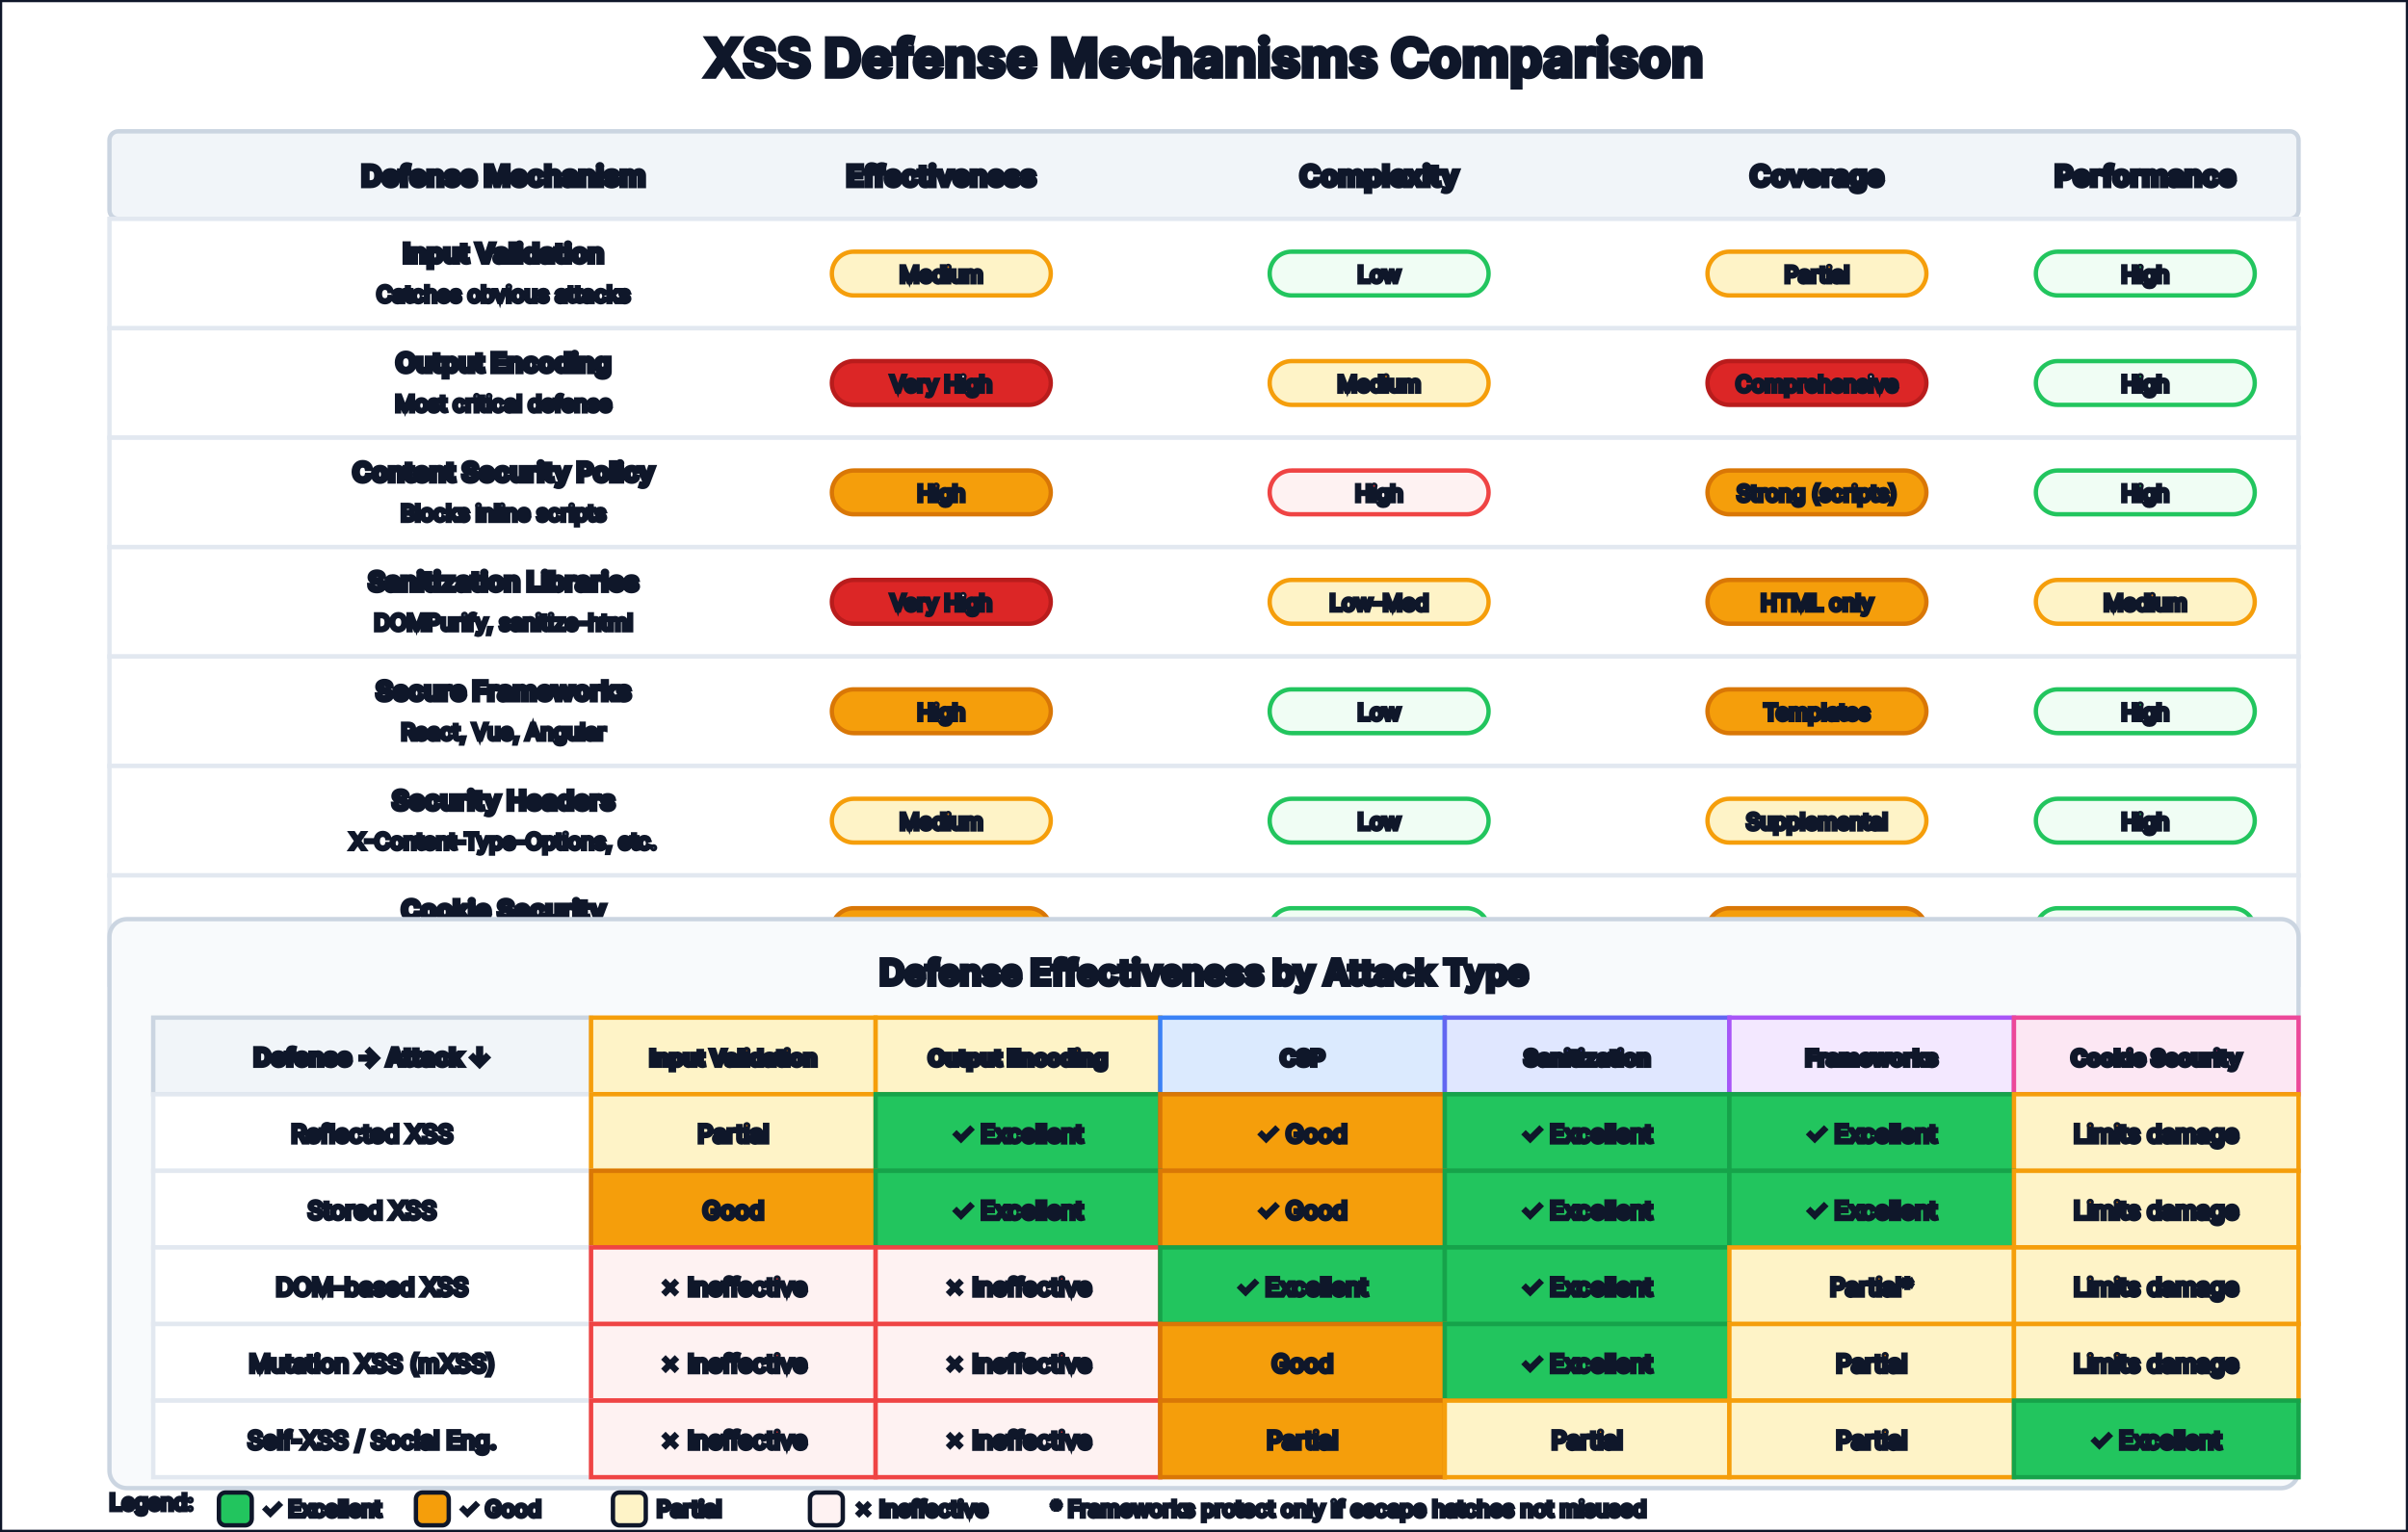
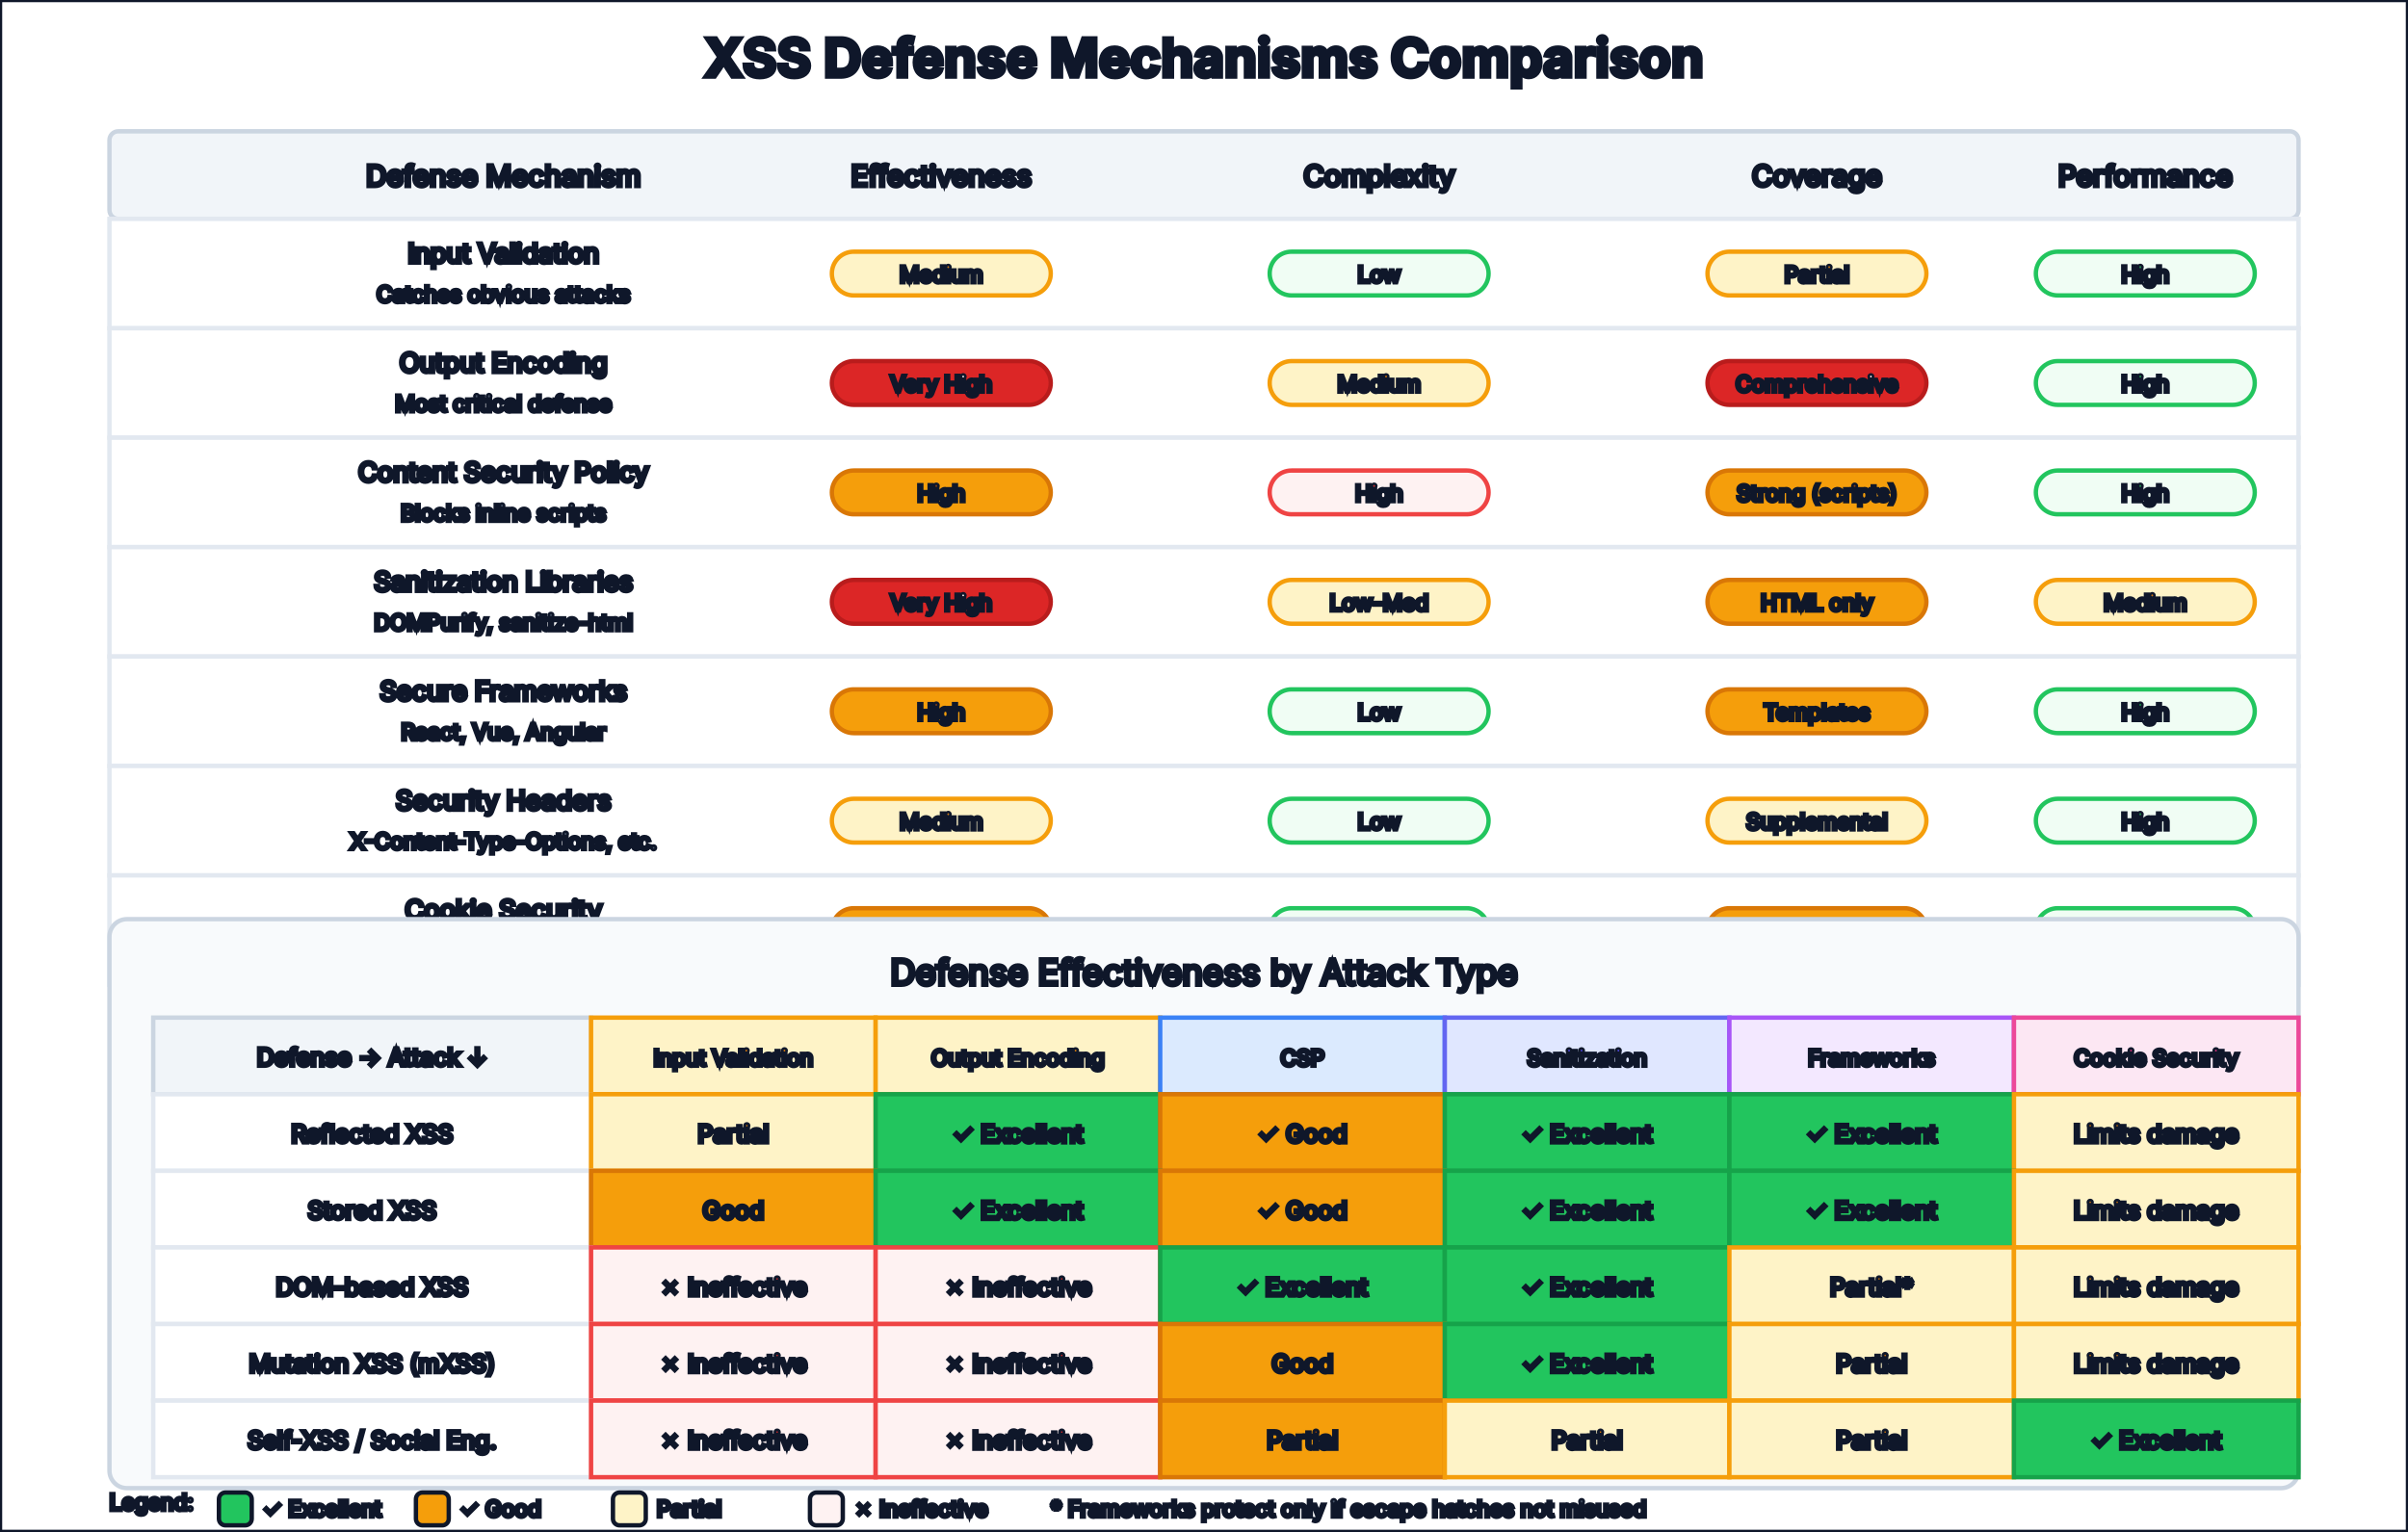
<svg xmlns="http://www.w3.org/2000/svg" viewBox="0 0 1100 700" fill="none" stroke="#0f172a" stroke-width="2">
  <rect width="1100" height="700" fill="#ffffff" />
  <text x="550" y="35" text-anchor="middle" font-family="system-ui, -apple-system, sans-serif" font-size="24" font-weight="bold" fill="#0f172a">XSS Defense Mechanisms Comparison</text>
  <g transform="translate(50, 60)">
    <rect x="0" y="0" width="1000" height="40" rx="4" fill="#f1f5f9" stroke="#cbd5e1" />
-     <text x="180" y="25" text-anchor="middle" font-family="system-ui, -apple-system, sans-serif" font-size="13" font-weight="bold" fill="#0f172a">Defense Mechanism</text>
-     <text x="380" y="25" text-anchor="middle" font-family="system-ui, -apple-system, sans-serif" font-size="13" font-weight="bold" fill="#0f172a">Effectiveness</text>
-     <text x="580" y="25" text-anchor="middle" font-family="system-ui, -apple-system, sans-serif" font-size="13" font-weight="bold" fill="#0f172a">Complexity</text>
-     <text x="780" y="25" text-anchor="middle" font-family="system-ui, -apple-system, sans-serif" font-size="13" font-weight="bold" fill="#0f172a">Coverage</text>
-     <text x="930" y="25" text-anchor="middle" font-family="system-ui, -apple-system, sans-serif" font-size="13" font-weight="bold" fill="#0f172a">Performance</text>
+     <text x="180" y="25" text-anchor="middle" font-family="system-ui, -apple-system, sans-serif" font-size="13" font-weight="400" fill="#0f172a">Defense Mechanism</text>
+     <text x="380" y="25" text-anchor="middle" font-family="system-ui, -apple-system, sans-serif" font-size="13" font-weight="400" fill="#0f172a">Effectiveness</text>
+     <text x="580" y="25" text-anchor="middle" font-family="system-ui, -apple-system, sans-serif" font-size="13" font-weight="400" fill="#0f172a">Complexity</text>
+     <text x="780" y="25" text-anchor="middle" font-family="system-ui, -apple-system, sans-serif" font-size="13" font-weight="400" fill="#0f172a">Coverage</text>
+     <text x="930" y="25" text-anchor="middle" font-family="system-ui, -apple-system, sans-serif" font-size="13" font-weight="400" fill="#0f172a">Performance</text>
    <rect x="0" y="40" width="1000" height="50" fill="#ffffff" stroke="#e2e8f0" />
-     <text x="180" y="60" text-anchor="middle" font-family="system-ui, -apple-system, sans-serif" font-size="12" font-weight="bold" fill="#0f172a">Input Validation</text>
+     <text x="180" y="60" text-anchor="middle" font-family="system-ui, -apple-system, sans-serif" font-size="12" font-weight="400" fill="#0f172a">Input Validation</text>
    <text x="180" y="78" text-anchor="middle" font-family="system-ui, -apple-system, sans-serif" font-size="10" fill="#475569">Catches obvious attacks</text>
    <rect x="330" y="55" width="100" height="20" rx="10" fill="#fef3c7" stroke="#f59e0b" />
    <text x="380" y="69" text-anchor="middle" font-family="system-ui, -apple-system, sans-serif" font-size="10" fill="#d97706">Medium</text>
    <rect x="530" y="55" width="100" height="20" rx="10" fill="#f0fdf4" stroke="#22c55e" />
    <text x="580" y="69" text-anchor="middle" font-family="system-ui, -apple-system, sans-serif" font-size="10" fill="#16a34a">Low</text>
    <rect x="730" y="55" width="100" height="20" rx="10" fill="#fef3c7" stroke="#f59e0b" />
    <text x="780" y="69" text-anchor="middle" font-family="system-ui, -apple-system, sans-serif" font-size="10" fill="#d97706">Partial</text>
    <rect x="880" y="55" width="100" height="20" rx="10" fill="#f0fdf4" stroke="#22c55e" />
    <text x="930" y="69" text-anchor="middle" font-family="system-ui, -apple-system, sans-serif" font-size="10" fill="#16a34a">High</text>
    <rect x="0" y="90" width="1000" height="50" fill="#ffffff" stroke="#e2e8f0" />
-     <text x="180" y="110" text-anchor="middle" font-family="system-ui, -apple-system, sans-serif" font-size="12" font-weight="bold" fill="#0f172a">Output Encoding</text>
+     <text x="180" y="110" text-anchor="middle" font-family="system-ui, -apple-system, sans-serif" font-size="12" font-weight="400" fill="#0f172a">Output Encoding</text>
    <text x="180" y="128" text-anchor="middle" font-family="system-ui, -apple-system, sans-serif" font-size="10" fill="#475569">Most critical defense</text>
    <rect x="330" y="105" width="100" height="20" rx="10" fill="#dc2626" stroke="#b91c1c" />
    <text x="380" y="119" text-anchor="middle" font-family="system-ui, -apple-system, sans-serif" font-size="10" fill="#ffffff">Very High</text>
    <rect x="530" y="105" width="100" height="20" rx="10" fill="#fef3c7" stroke="#f59e0b" />
    <text x="580" y="119" text-anchor="middle" font-family="system-ui, -apple-system, sans-serif" font-size="10" fill="#d97706">Medium</text>
    <rect x="730" y="105" width="100" height="20" rx="10" fill="#dc2626" stroke="#b91c1c" />
    <text x="780" y="119" text-anchor="middle" font-family="system-ui, -apple-system, sans-serif" font-size="10" fill="#ffffff">Comprehensive</text>
    <rect x="880" y="105" width="100" height="20" rx="10" fill="#f0fdf4" stroke="#22c55e" />
    <text x="930" y="119" text-anchor="middle" font-family="system-ui, -apple-system, sans-serif" font-size="10" fill="#16a34a">High</text>
    <rect x="0" y="140" width="1000" height="50" fill="#ffffff" stroke="#e2e8f0" />
-     <text x="180" y="160" text-anchor="middle" font-family="system-ui, -apple-system, sans-serif" font-size="12" font-weight="bold" fill="#0f172a">Content Security Policy</text>
+     <text x="180" y="160" text-anchor="middle" font-family="system-ui, -apple-system, sans-serif" font-size="12" font-weight="400" fill="#0f172a">Content Security Policy</text>
    <text x="180" y="178" text-anchor="middle" font-family="system-ui, -apple-system, sans-serif" font-size="10" fill="#475569">Blocks inline scripts</text>
    <rect x="330" y="155" width="100" height="20" rx="10" fill="#f59e0b" stroke="#d97706" />
    <text x="380" y="169" text-anchor="middle" font-family="system-ui, -apple-system, sans-serif" font-size="10" fill="#92400e">High</text>
    <rect x="530" y="155" width="100" height="20" rx="10" fill="#fef2f2" stroke="#ef4444" />
    <text x="580" y="169" text-anchor="middle" font-family="system-ui, -apple-system, sans-serif" font-size="10" fill="#dc2626">High</text>
    <rect x="730" y="155" width="100" height="20" rx="10" fill="#f59e0b" stroke="#d97706" />
    <text x="780" y="169" text-anchor="middle" font-family="system-ui, -apple-system, sans-serif" font-size="10" fill="#92400e">Strong (scripts)</text>
    <rect x="880" y="155" width="100" height="20" rx="10" fill="#f0fdf4" stroke="#22c55e" />
    <text x="930" y="169" text-anchor="middle" font-family="system-ui, -apple-system, sans-serif" font-size="10" fill="#16a34a">High</text>
    <rect x="0" y="190" width="1000" height="50" fill="#ffffff" stroke="#e2e8f0" />
-     <text x="180" y="210" text-anchor="middle" font-family="system-ui, -apple-system, sans-serif" font-size="12" font-weight="bold" fill="#0f172a">Sanitization Libraries</text>
+     <text x="180" y="210" text-anchor="middle" font-family="system-ui, -apple-system, sans-serif" font-size="12" font-weight="400" fill="#0f172a">Sanitization Libraries</text>
    <text x="180" y="228" text-anchor="middle" font-family="system-ui, -apple-system, sans-serif" font-size="10" fill="#475569">DOMPurify, sanitize-html</text>
    <rect x="330" y="205" width="100" height="20" rx="10" fill="#dc2626" stroke="#b91c1c" />
    <text x="380" y="219" text-anchor="middle" font-family="system-ui, -apple-system, sans-serif" font-size="10" fill="#ffffff">Very High</text>
    <rect x="530" y="205" width="100" height="20" rx="10" fill="#fef3c7" stroke="#f59e0b" />
    <text x="580" y="219" text-anchor="middle" font-family="system-ui, -apple-system, sans-serif" font-size="10" fill="#d97706">Low-Med</text>
    <rect x="730" y="205" width="100" height="20" rx="10" fill="#f59e0b" stroke="#d97706" />
    <text x="780" y="219" text-anchor="middle" font-family="system-ui, -apple-system, sans-serif" font-size="10" fill="#92400e">HTML only</text>
    <rect x="880" y="205" width="100" height="20" rx="10" fill="#fef3c7" stroke="#f59e0b" />
    <text x="930" y="219" text-anchor="middle" font-family="system-ui, -apple-system, sans-serif" font-size="10" fill="#d97706">Medium</text>
    <rect x="0" y="240" width="1000" height="50" fill="#ffffff" stroke="#e2e8f0" />
-     <text x="180" y="260" text-anchor="middle" font-family="system-ui, -apple-system, sans-serif" font-size="12" font-weight="bold" fill="#0f172a">Secure Frameworks</text>
+     <text x="180" y="260" text-anchor="middle" font-family="system-ui, -apple-system, sans-serif" font-size="12" font-weight="400" fill="#0f172a">Secure Frameworks</text>
    <text x="180" y="278" text-anchor="middle" font-family="system-ui, -apple-system, sans-serif" font-size="10" fill="#475569">React, Vue, Angular</text>
    <rect x="330" y="255" width="100" height="20" rx="10" fill="#f59e0b" stroke="#d97706" />
    <text x="380" y="269" text-anchor="middle" font-family="system-ui, -apple-system, sans-serif" font-size="10" fill="#92400e">High</text>
    <rect x="530" y="255" width="100" height="20" rx="10" fill="#f0fdf4" stroke="#22c55e" />
    <text x="580" y="269" text-anchor="middle" font-family="system-ui, -apple-system, sans-serif" font-size="10" fill="#16a34a">Low</text>
    <rect x="730" y="255" width="100" height="20" rx="10" fill="#f59e0b" stroke="#d97706" />
    <text x="780" y="269" text-anchor="middle" font-family="system-ui, -apple-system, sans-serif" font-size="10" fill="#92400e">Templates</text>
    <rect x="880" y="255" width="100" height="20" rx="10" fill="#f0fdf4" stroke="#22c55e" />
    <text x="930" y="269" text-anchor="middle" font-family="system-ui, -apple-system, sans-serif" font-size="10" fill="#16a34a">High</text>
    <rect x="0" y="290" width="1000" height="50" fill="#ffffff" stroke="#e2e8f0" />
-     <text x="180" y="310" text-anchor="middle" font-family="system-ui, -apple-system, sans-serif" font-size="12" font-weight="bold" fill="#0f172a">Security Headers</text>
+     <text x="180" y="310" text-anchor="middle" font-family="system-ui, -apple-system, sans-serif" font-size="12" font-weight="400" fill="#0f172a">Security Headers</text>
    <text x="180" y="328" text-anchor="middle" font-family="system-ui, -apple-system, sans-serif" font-size="10" fill="#475569">X-Content-Type-Options, etc.</text>
    <rect x="330" y="305" width="100" height="20" rx="10" fill="#fef3c7" stroke="#f59e0b" />
    <text x="380" y="319" text-anchor="middle" font-family="system-ui, -apple-system, sans-serif" font-size="10" fill="#d97706">Medium</text>
    <rect x="530" y="305" width="100" height="20" rx="10" fill="#f0fdf4" stroke="#22c55e" />
    <text x="580" y="319" text-anchor="middle" font-family="system-ui, -apple-system, sans-serif" font-size="10" fill="#16a34a">Low</text>
    <rect x="730" y="305" width="100" height="20" rx="10" fill="#fef3c7" stroke="#f59e0b" />
    <text x="780" y="319" text-anchor="middle" font-family="system-ui, -apple-system, sans-serif" font-size="10" fill="#d97706">Supplemental</text>
    <rect x="880" y="305" width="100" height="20" rx="10" fill="#f0fdf4" stroke="#22c55e" />
    <text x="930" y="319" text-anchor="middle" font-family="system-ui, -apple-system, sans-serif" font-size="10" fill="#16a34a">High</text>
    <rect x="0" y="340" width="1000" height="50" fill="#ffffff" stroke="#e2e8f0" />
-     <text x="180" y="360" text-anchor="middle" font-family="system-ui, -apple-system, sans-serif" font-size="12" font-weight="bold" fill="#0f172a">Cookie Security</text>
+     <text x="180" y="360" text-anchor="middle" font-family="system-ui, -apple-system, sans-serif" font-size="12" font-weight="400" fill="#0f172a">Cookie Security</text>
    <text x="180" y="378" text-anchor="middle" font-family="system-ui, -apple-system, sans-serif" font-size="10" fill="#475569">HttpOnly, Secure, SameSite</text>
    <rect x="330" y="355" width="100" height="20" rx="10" fill="#f59e0b" stroke="#d97706" />
    <text x="380" y="369" text-anchor="middle" font-family="system-ui, -apple-system, sans-serif" font-size="10" fill="#92400e">High*</text>
    <rect x="530" y="355" width="100" height="20" rx="10" fill="#f0fdf4" stroke="#22c55e" />
    <text x="580" y="369" text-anchor="middle" font-family="system-ui, -apple-system, sans-serif" font-size="10" fill="#16a34a">Low</text>
    <rect x="730" y="355" width="100" height="20" rx="10" fill="#f59e0b" stroke="#d97706" />
    <text x="780" y="369" text-anchor="middle" font-family="system-ui, -apple-system, sans-serif" font-size="10" fill="#92400e">Sessions</text>
    <rect x="880" y="355" width="100" height="20" rx="10" fill="#f0fdf4" stroke="#22c55e" />
    <text x="930" y="369" text-anchor="middle" font-family="system-ui, -apple-system, sans-serif" font-size="10" fill="#16a34a">High</text>
  </g>
  <g transform="translate(50, 420)">
    <rect x="0" y="0" width="1000" height="260" rx="8" fill="#f8fafc" stroke="#cbd5e1" />
-     <text x="500" y="30" text-anchor="middle" font-family="system-ui, -apple-system, sans-serif" font-size="16" font-weight="bold" fill="#0f172a">Defense Effectiveness by Attack Type</text>
+     <text x="500" y="30" text-anchor="middle" font-family="system-ui, -apple-system, sans-serif" font-size="16" font-weight="400" fill="#0f172a">Defense Effectiveness by Attack Type</text>
    <rect x="20" y="45" width="200" height="35" fill="#f1f5f9" stroke="#cbd5e1" />
-     <text x="120" y="67" text-anchor="middle" font-family="system-ui, -apple-system, sans-serif" font-size="11" font-weight="bold" fill="#0f172a">Defense → Attack ↓</text>
+     <text x="120" y="67" text-anchor="middle" font-family="system-ui, -apple-system, sans-serif" font-size="11" font-weight="400" fill="#0f172a">Defense → Attack ↓</text>
    <rect x="220" y="45" width="130" height="35" fill="#fef3c7" stroke="#f59e0b" />
-     <text x="285" y="67" text-anchor="middle" font-family="system-ui, -apple-system, sans-serif" font-size="10" font-weight="bold" fill="#d97706">Input Validation</text>
+     <text x="285" y="67" text-anchor="middle" font-family="system-ui, -apple-system, sans-serif" font-size="10" font-weight="400" fill="#d97706">Input Validation</text>
    <rect x="350" y="45" width="130" height="35" fill="#fef3c7" stroke="#f59e0b" />
-     <text x="415" y="67" text-anchor="middle" font-family="system-ui, -apple-system, sans-serif" font-size="10" font-weight="bold" fill="#d97706">Output Encoding</text>
+     <text x="415" y="67" text-anchor="middle" font-family="system-ui, -apple-system, sans-serif" font-size="10" font-weight="400" fill="#d97706">Output Encoding</text>
    <rect x="480" y="45" width="130" height="35" fill="#dbeafe" stroke="#3b82f6" />
-     <text x="545" y="67" text-anchor="middle" font-family="system-ui, -apple-system, sans-serif" font-size="10" font-weight="bold" fill="#2563eb">CSP</text>
+     <text x="545" y="67" text-anchor="middle" font-family="system-ui, -apple-system, sans-serif" font-size="10" font-weight="400" fill="#2563eb">CSP</text>
    <rect x="610" y="45" width="130" height="35" fill="#e0e7ff" stroke="#6366f1" />
-     <text x="675" y="67" text-anchor="middle" font-family="system-ui, -apple-system, sans-serif" font-size="10" font-weight="bold" fill="#4f46e5">Sanitization</text>
+     <text x="675" y="67" text-anchor="middle" font-family="system-ui, -apple-system, sans-serif" font-size="10" font-weight="400" fill="#4f46e5">Sanitization</text>
    <rect x="740" y="45" width="130" height="35" fill="#f3e8ff" stroke="#a855f7" />
-     <text x="805" y="67" text-anchor="middle" font-family="system-ui, -apple-system, sans-serif" font-size="10" font-weight="bold" fill="#9333ea">Frameworks</text>
+     <text x="805" y="67" text-anchor="middle" font-family="system-ui, -apple-system, sans-serif" font-size="10" font-weight="400" fill="#9333ea">Frameworks</text>
    <rect x="870" y="45" width="130" height="35" fill="#fce7f3" stroke="#ec4899" />
-     <text x="935" y="67" text-anchor="middle" font-family="system-ui, -apple-system, sans-serif" font-size="10" font-weight="bold" fill="#db2777">Cookie Security</text>
+     <text x="935" y="67" text-anchor="middle" font-family="system-ui, -apple-system, sans-serif" font-size="10" font-weight="400" fill="#db2777">Cookie Security</text>
    <rect x="20" y="80" width="200" height="35" fill="#ffffff" stroke="#e2e8f0" />
    <text x="120" y="102" text-anchor="middle" font-family="system-ui, -apple-system, sans-serif" font-size="11" fill="#0f172a">Reflected XSS</text>
    <rect x="220" y="80" width="130" height="35" fill="#fef3c7" stroke="#f59e0b" />
    <text x="285" y="102" text-anchor="middle" font-family="system-ui, -apple-system, sans-serif" font-size="11" fill="#d97706">Partial</text>
    <rect x="350" y="80" width="130" height="35" fill="#22c55e" stroke="#16a34a" />
    <text x="415" y="102" text-anchor="middle" font-family="system-ui, -apple-system, sans-serif" font-size="11" fill="#ffffff">✓ Excellent</text>
    <rect x="480" y="80" width="130" height="35" fill="#f59e0b" stroke="#d97706" />
    <text x="545" y="102" text-anchor="middle" font-family="system-ui, -apple-system, sans-serif" font-size="11" fill="#92400e">✓ Good</text>
    <rect x="610" y="80" width="130" height="35" fill="#22c55e" stroke="#16a34a" />
    <text x="675" y="102" text-anchor="middle" font-family="system-ui, -apple-system, sans-serif" font-size="11" fill="#ffffff">✓ Excellent</text>
    <rect x="740" y="80" width="130" height="35" fill="#22c55e" stroke="#16a34a" />
    <text x="805" y="102" text-anchor="middle" font-family="system-ui, -apple-system, sans-serif" font-size="11" fill="#ffffff">✓ Excellent</text>
    <rect x="870" y="80" width="130" height="35" fill="#fef3c7" stroke="#f59e0b" />
    <text x="935" y="102" text-anchor="middle" font-family="system-ui, -apple-system, sans-serif" font-size="11" fill="#d97706">Limits damage</text>
    <rect x="20" y="115" width="200" height="35" fill="#ffffff" stroke="#e2e8f0" />
    <text x="120" y="137" text-anchor="middle" font-family="system-ui, -apple-system, sans-serif" font-size="11" fill="#0f172a">Stored XSS</text>
    <rect x="220" y="115" width="130" height="35" fill="#f59e0b" stroke="#d97706" />
    <text x="285" y="137" text-anchor="middle" font-family="system-ui, -apple-system, sans-serif" font-size="11" fill="#92400e">Good</text>
    <rect x="350" y="115" width="130" height="35" fill="#22c55e" stroke="#16a34a" />
    <text x="415" y="137" text-anchor="middle" font-family="system-ui, -apple-system, sans-serif" font-size="11" fill="#ffffff">✓ Excellent</text>
    <rect x="480" y="115" width="130" height="35" fill="#f59e0b" stroke="#d97706" />
    <text x="545" y="137" text-anchor="middle" font-family="system-ui, -apple-system, sans-serif" font-size="11" fill="#92400e">✓ Good</text>
    <rect x="610" y="115" width="130" height="35" fill="#22c55e" stroke="#16a34a" />
    <text x="675" y="137" text-anchor="middle" font-family="system-ui, -apple-system, sans-serif" font-size="11" fill="#ffffff">✓ Excellent</text>
    <rect x="740" y="115" width="130" height="35" fill="#22c55e" stroke="#16a34a" />
    <text x="805" y="137" text-anchor="middle" font-family="system-ui, -apple-system, sans-serif" font-size="11" fill="#ffffff">✓ Excellent</text>
    <rect x="870" y="115" width="130" height="35" fill="#fef3c7" stroke="#f59e0b" />
    <text x="935" y="137" text-anchor="middle" font-family="system-ui, -apple-system, sans-serif" font-size="11" fill="#d97706">Limits damage</text>
    <rect x="20" y="150" width="200" height="35" fill="#ffffff" stroke="#e2e8f0" />
    <text x="120" y="172" text-anchor="middle" font-family="system-ui, -apple-system, sans-serif" font-size="11" fill="#0f172a">DOM-based XSS</text>
    <rect x="220" y="150" width="130" height="35" fill="#fef2f2" stroke="#ef4444" />
    <text x="285" y="172" text-anchor="middle" font-family="system-ui, -apple-system, sans-serif" font-size="11" fill="#dc2626">✗ Ineffective</text>
    <rect x="350" y="150" width="130" height="35" fill="#fef2f2" stroke="#ef4444" />
    <text x="415" y="172" text-anchor="middle" font-family="system-ui, -apple-system, sans-serif" font-size="11" fill="#dc2626">✗ Ineffective</text>
    <rect x="480" y="150" width="130" height="35" fill="#22c55e" stroke="#16a34a" />
    <text x="545" y="172" text-anchor="middle" font-family="system-ui, -apple-system, sans-serif" font-size="11" fill="#ffffff">✓ Excellent</text>
    <rect x="610" y="150" width="130" height="35" fill="#22c55e" stroke="#16a34a" />
    <text x="675" y="172" text-anchor="middle" font-family="system-ui, -apple-system, sans-serif" font-size="11" fill="#ffffff">✓ Excellent</text>
    <rect x="740" y="150" width="130" height="35" fill="#fef3c7" stroke="#f59e0b" />
    <text x="805" y="172" text-anchor="middle" font-family="system-ui, -apple-system, sans-serif" font-size="11" fill="#d97706">Partial*</text>
    <rect x="870" y="150" width="130" height="35" fill="#fef3c7" stroke="#f59e0b" />
    <text x="935" y="172" text-anchor="middle" font-family="system-ui, -apple-system, sans-serif" font-size="11" fill="#d97706">Limits damage</text>
    <rect x="20" y="185" width="200" height="35" fill="#ffffff" stroke="#e2e8f0" />
    <text x="120" y="207" text-anchor="middle" font-family="system-ui, -apple-system, sans-serif" font-size="11" fill="#0f172a">Mutation XSS (mXSS)</text>
    <rect x="220" y="185" width="130" height="35" fill="#fef2f2" stroke="#ef4444" />
    <text x="285" y="207" text-anchor="middle" font-family="system-ui, -apple-system, sans-serif" font-size="11" fill="#dc2626">✗ Ineffective</text>
    <rect x="350" y="185" width="130" height="35" fill="#fef2f2" stroke="#ef4444" />
    <text x="415" y="207" text-anchor="middle" font-family="system-ui, -apple-system, sans-serif" font-size="11" fill="#dc2626">✗ Ineffective</text>
    <rect x="480" y="185" width="130" height="35" fill="#f59e0b" stroke="#d97706" />
    <text x="545" y="207" text-anchor="middle" font-family="system-ui, -apple-system, sans-serif" font-size="11" fill="#92400e">Good</text>
    <rect x="610" y="185" width="130" height="35" fill="#22c55e" stroke="#16a34a" />
    <text x="675" y="207" text-anchor="middle" font-family="system-ui, -apple-system, sans-serif" font-size="11" fill="#ffffff">✓ Excellent</text>
    <rect x="740" y="185" width="130" height="35" fill="#fef3c7" stroke="#f59e0b" />
    <text x="805" y="207" text-anchor="middle" font-family="system-ui, -apple-system, sans-serif" font-size="11" fill="#d97706">Partial</text>
    <rect x="870" y="185" width="130" height="35" fill="#fef3c7" stroke="#f59e0b" />
    <text x="935" y="207" text-anchor="middle" font-family="system-ui, -apple-system, sans-serif" font-size="11" fill="#d97706">Limits damage</text>
    <rect x="20" y="220" width="200" height="35" fill="#ffffff" stroke="#e2e8f0" />
    <text x="120" y="242" text-anchor="middle" font-family="system-ui, -apple-system, sans-serif" font-size="11" fill="#0f172a">Self-XSS / Social Eng.</text>
    <rect x="220" y="220" width="130" height="35" fill="#fef2f2" stroke="#ef4444" />
    <text x="285" y="242" text-anchor="middle" font-family="system-ui, -apple-system, sans-serif" font-size="11" fill="#dc2626">✗ Ineffective</text>
    <rect x="350" y="220" width="130" height="35" fill="#fef2f2" stroke="#ef4444" />
    <text x="415" y="242" text-anchor="middle" font-family="system-ui, -apple-system, sans-serif" font-size="11" fill="#dc2626">✗ Ineffective</text>
    <rect x="480" y="220" width="130" height="35" fill="#f59e0b" stroke="#d97706" />
    <text x="545" y="242" text-anchor="middle" font-family="system-ui, -apple-system, sans-serif" font-size="11" fill="#92400e">Partial</text>
    <rect x="610" y="220" width="130" height="35" fill="#fef3c7" stroke="#f59e0b" />
    <text x="675" y="242" text-anchor="middle" font-family="system-ui, -apple-system, sans-serif" font-size="11" fill="#d97706">Partial</text>
    <rect x="740" y="220" width="130" height="35" fill="#fef3c7" stroke="#f59e0b" />
    <text x="805" y="242" text-anchor="middle" font-family="system-ui, -apple-system, sans-serif" font-size="11" fill="#d97706">Partial</text>
    <rect x="870" y="220" width="130" height="35" fill="#22c55e" stroke="#16a34a" />
    <text x="935" y="242" text-anchor="middle" font-family="system-ui, -apple-system, sans-serif" font-size="11" fill="#ffffff">✓ Excellent</text>
  </g>
  <g transform="translate(50, 690)">
    <text x="0" y="0" font-family="system-ui, -apple-system, sans-serif" font-size="10" fill="#475569">Legend:</text>
    <rect x="50" y="-8" width="15" height="15" rx="3" fill="#22c55e" />
    <text x="70" y="3" font-family="system-ui, -apple-system, sans-serif" font-size="10" fill="#0f172a">✓ Excellent</text>
    <rect x="140" y="-8" width="15" height="15" rx="3" fill="#f59e0b" />
    <text x="160" y="3" font-family="system-ui, -apple-system, sans-serif" font-size="10" fill="#0f172a">✓ Good</text>
    <rect x="230" y="-8" width="15" height="15" rx="3" fill="#fef3c7" />
    <text x="250" y="3" font-family="system-ui, -apple-system, sans-serif" font-size="10" fill="#0f172a">Partial</text>
    <rect x="320" y="-8" width="15" height="15" rx="3" fill="#fef2f2" />
    <text x="340" y="3" font-family="system-ui, -apple-system, sans-serif" font-size="10" fill="#0f172a">✗ Ineffective</text>
    <text x="430" y="3" font-family="system-ui, -apple-system, sans-serif" font-size="10" fill="#475569">* Frameworks protect only if escape hatches not misused</text>
  </g>
</svg>
